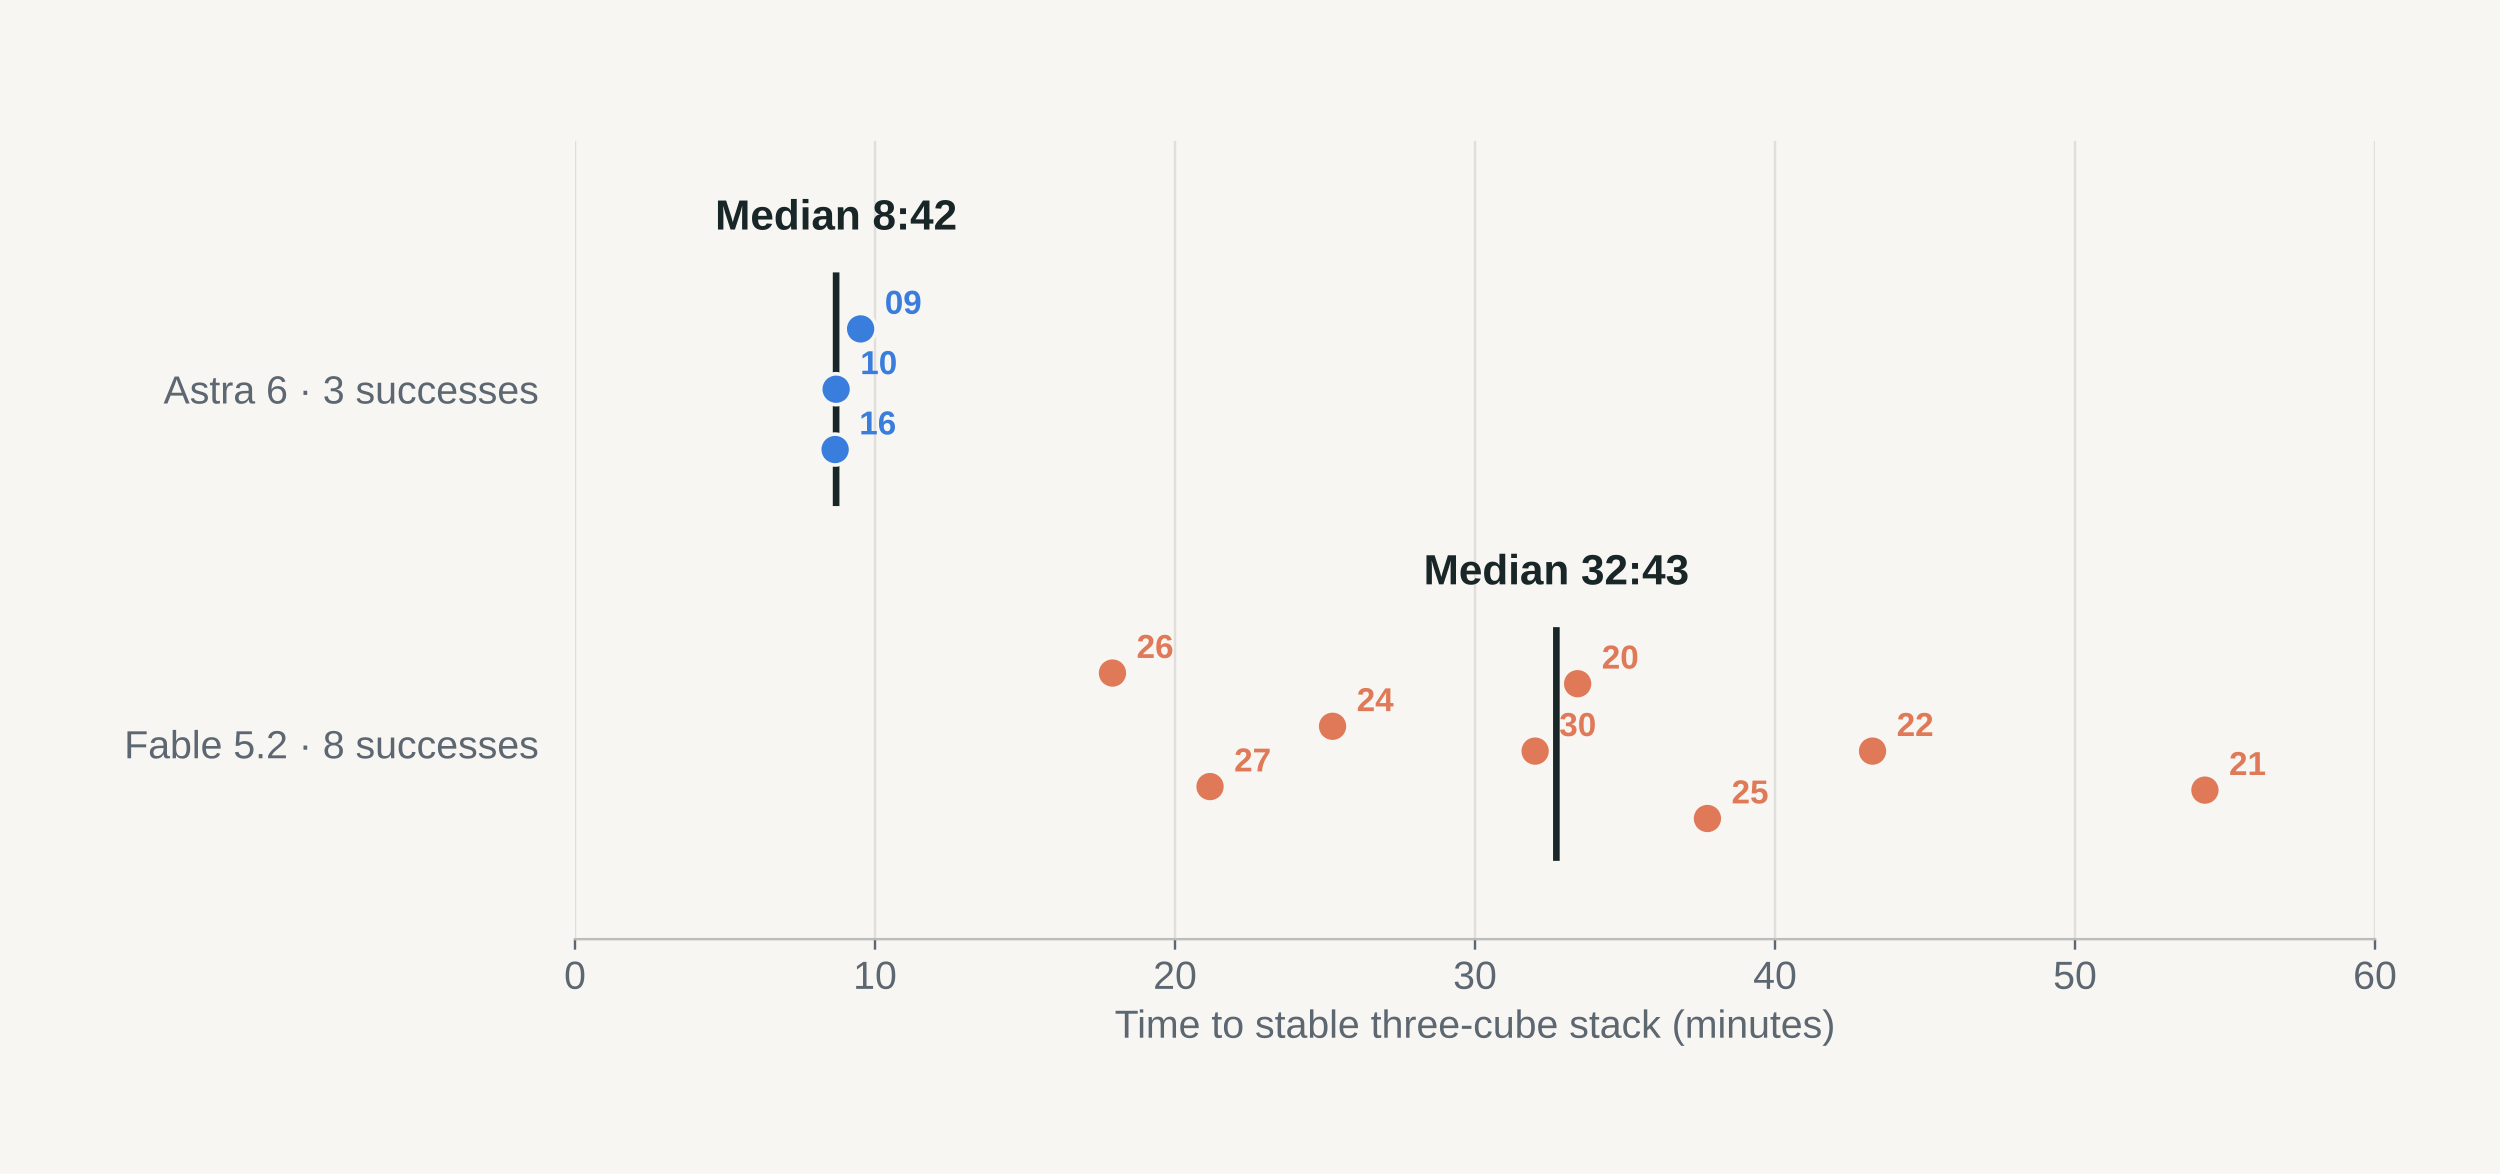
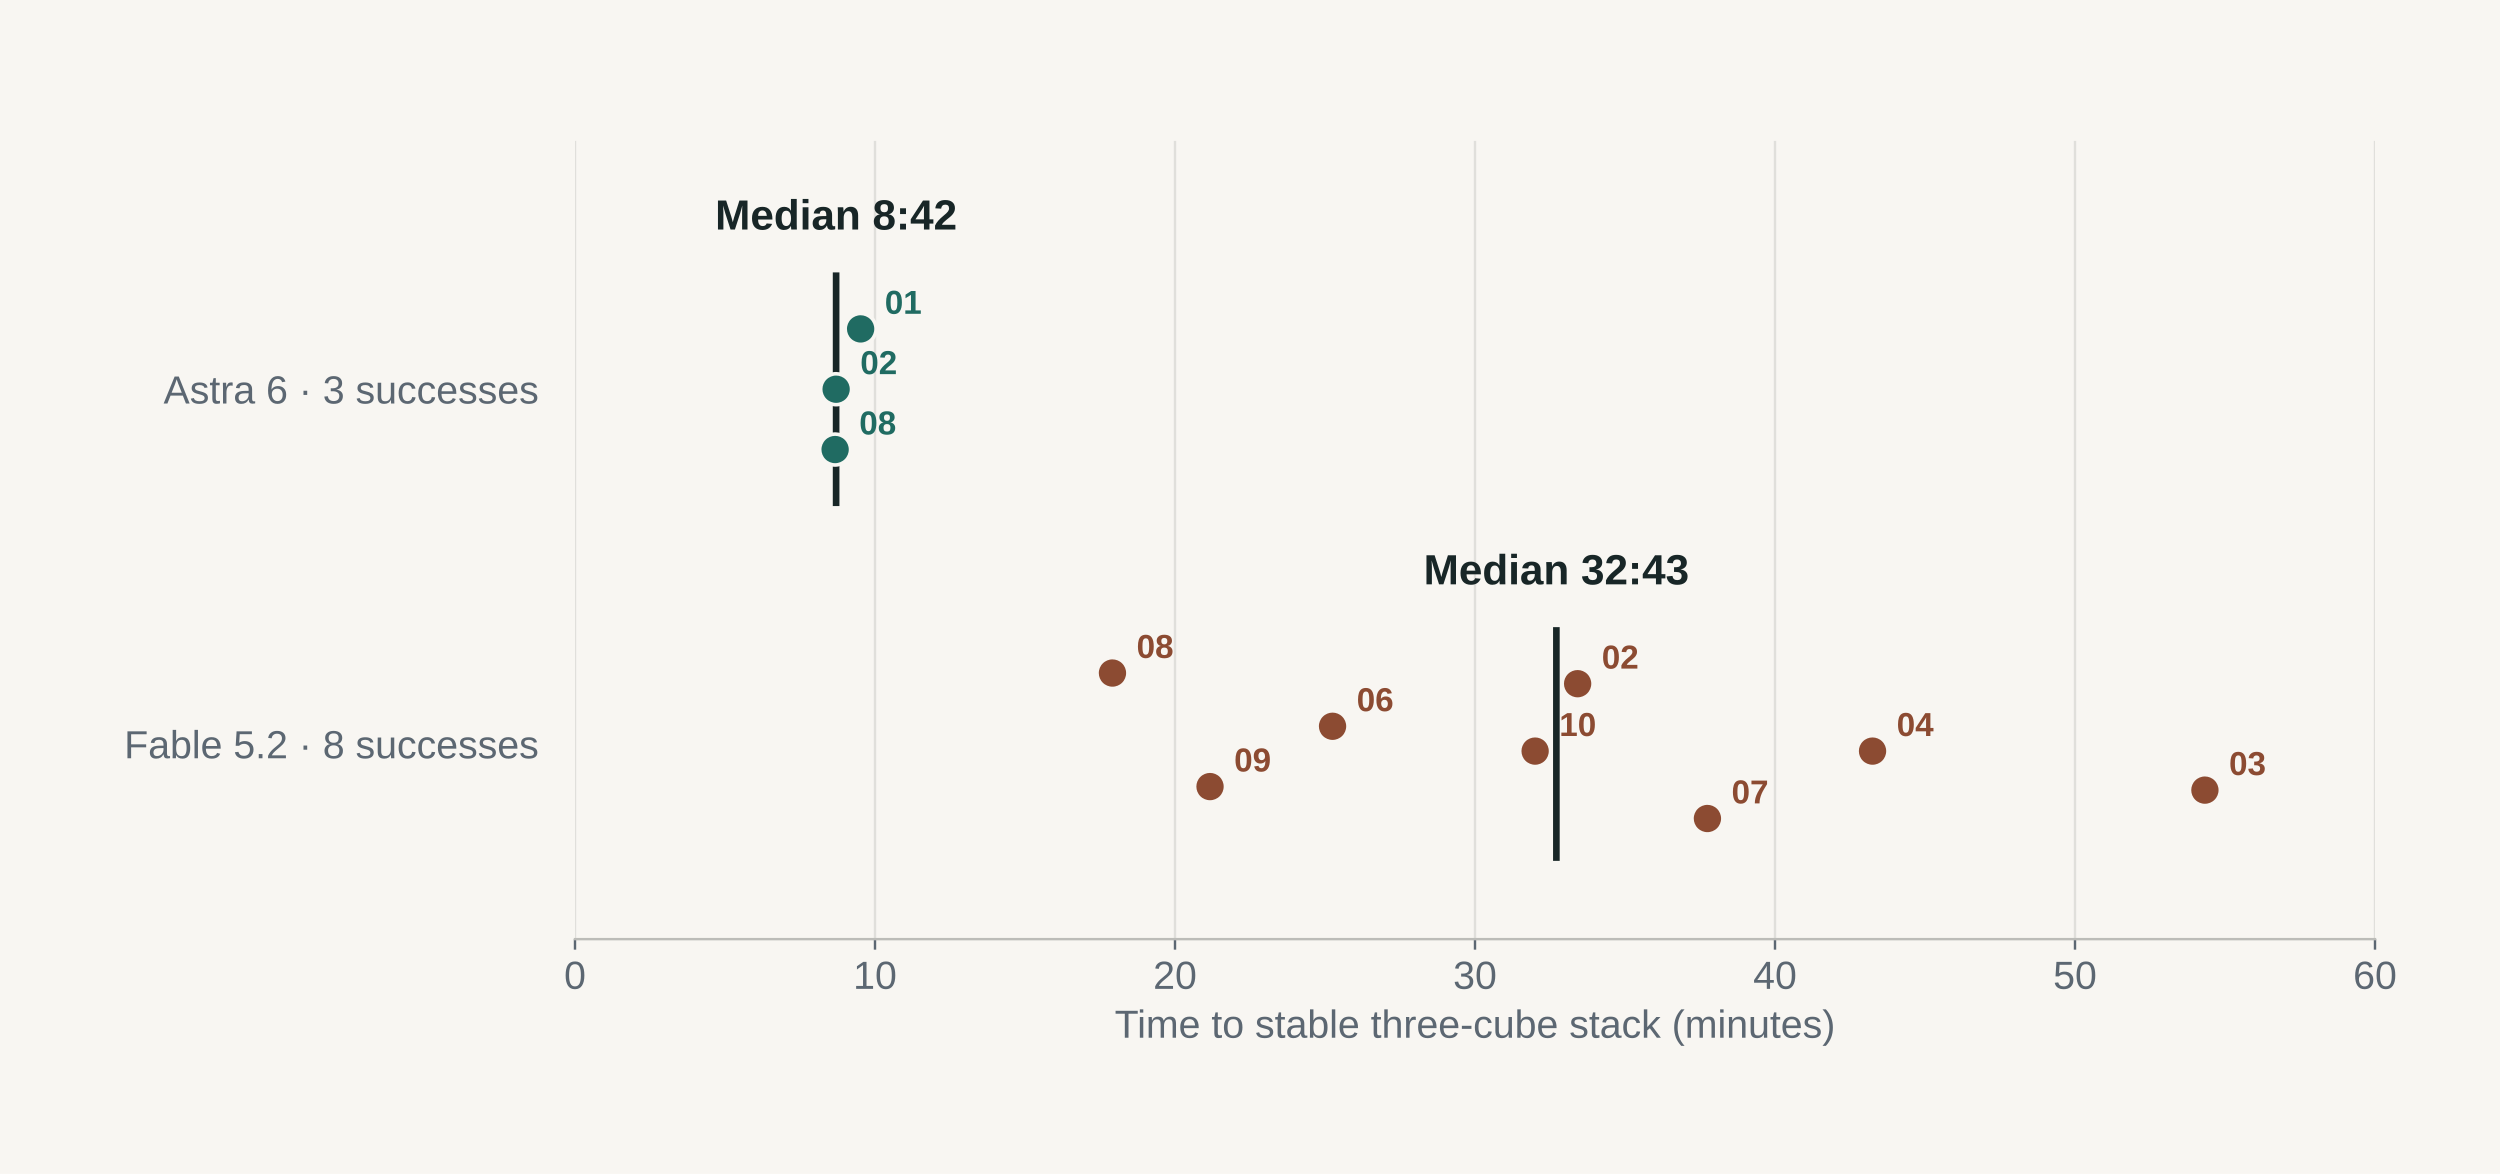
<svg xmlns="http://www.w3.org/2000/svg" xmlns:xlink="http://www.w3.org/1999/xlink" width="828pt" height="388.8pt" viewBox="0 0 828 388.8" version="1.1">
  <defs>
    <style type="text/css">*{stroke-linejoin: round; stroke-linecap: butt}</style>
  </defs>
  <g id="figure_1">
    <g id="patch_1">
-       <path d="M 0 388.8  L 828 388.8  L 828 0  L 0 0  z " style="fill: #f8f6f2" />
+       <path d="M 0 388.8 L 828 388.8 L 828 0 L 0 0 z " style="fill: #f8f6f2" />
    </g>
    <g id="axes_1">
      <g id="patch_2">
-         <path d="M 190.44 311.04  L 786.6 311.04  L 786.6 46.656  L 190.44 46.656  z " style="fill: #f8f6f2" />
+         <path d="M 190.44 311.04 L 786.6 311.04 L 786.6 46.656 L 190.44 46.656 z " style="fill: #f8f6f2" />
      </g>
      <g id="matplotlib.axis_1">
        <g id="xtick_1">
          <g id="line2d_1">
-             <path d="M 190.44 311.04  L 190.44 46.656  " clip-path="url(#p8dd25fc283)" style="fill: none; stroke: #e0dfdb; stroke-width: 0.8; stroke-linecap: square" />
+             <path d="M 190.44 311.04 L 190.44 46.656 " clip-path="url(#p10784788f3)" style="fill: none; stroke: #e0dfdb; stroke-width: 0.8; stroke-linecap: square" />
          </g>
          <g id="line2d_2">
            <defs>
-               <path id="m88374cea3c" d="M 0 0  L 0 3.5  " style="stroke: #5c6772; stroke-width: 0.8" />
+               <path id="m1ee95acb2a" d="M 0 0 L 0 3.5 " style="stroke: #5c6772; stroke-width: 0.8" />
            </defs>
            <g>
-               <use xlink:href="#m88374cea3c" x="190.44" y="311.04" style="fill: #5c6772; stroke: #5c6772; stroke-width: 0.8" />
+               <use xlink:href="#m1ee95acb2a" x="190.44" y="311.04" style="fill: #5c6772; stroke: #5c6772; stroke-width: 0.8" />
            </g>
          </g>
          <g id="text_1">
            <text style="font-size: 13px; font-family: 'Arial'; text-anchor: middle; fill: #5c6772" x="190.44" y="327.504" transform="rotate(-0 190.44 327.5044)">0</text>
          </g>
        </g>
        <g id="xtick_2">
          <g id="line2d_3">
-             <path d="M 289.8 311.04  L 289.8 46.656  " clip-path="url(#p8dd25fc283)" style="fill: none; stroke: #e0dfdb; stroke-width: 0.8; stroke-linecap: square" />
+             <path d="M 289.8 311.04 L 289.8 46.656 " clip-path="url(#p10784788f3)" style="fill: none; stroke: #e0dfdb; stroke-width: 0.8; stroke-linecap: square" />
          </g>
          <g id="line2d_4">
            <g>
-               <use xlink:href="#m88374cea3c" x="289.8" y="311.04" style="fill: #5c6772; stroke: #5c6772; stroke-width: 0.8" />
+               <use xlink:href="#m1ee95acb2a" x="289.8" y="311.04" style="fill: #5c6772; stroke: #5c6772; stroke-width: 0.8" />
            </g>
          </g>
          <g id="text_2">
            <text style="font-size: 13px; font-family: 'Arial'; text-anchor: middle; fill: #5c6772" x="289.8" y="327.504" transform="rotate(-0 289.8 327.5044)">10</text>
          </g>
        </g>
        <g id="xtick_3">
          <g id="line2d_5">
-             <path d="M 389.16 311.04  L 389.16 46.656  " clip-path="url(#p8dd25fc283)" style="fill: none; stroke: #e0dfdb; stroke-width: 0.8; stroke-linecap: square" />
+             <path d="M 389.16 311.04 L 389.16 46.656 " clip-path="url(#p10784788f3)" style="fill: none; stroke: #e0dfdb; stroke-width: 0.8; stroke-linecap: square" />
          </g>
          <g id="line2d_6">
            <g>
-               <use xlink:href="#m88374cea3c" x="389.16" y="311.04" style="fill: #5c6772; stroke: #5c6772; stroke-width: 0.8" />
+               <use xlink:href="#m1ee95acb2a" x="389.16" y="311.04" style="fill: #5c6772; stroke: #5c6772; stroke-width: 0.8" />
            </g>
          </g>
          <g id="text_3">
            <text style="font-size: 13px; font-family: 'Arial'; text-anchor: middle; fill: #5c6772" x="389.16" y="327.504" transform="rotate(-0 389.16 327.5044)">20</text>
          </g>
        </g>
        <g id="xtick_4">
          <g id="line2d_7">
-             <path d="M 488.52 311.04  L 488.52 46.656  " clip-path="url(#p8dd25fc283)" style="fill: none; stroke: #e0dfdb; stroke-width: 0.8; stroke-linecap: square" />
+             <path d="M 488.52 311.04 L 488.52 46.656 " clip-path="url(#p10784788f3)" style="fill: none; stroke: #e0dfdb; stroke-width: 0.8; stroke-linecap: square" />
          </g>
          <g id="line2d_8">
            <g>
-               <use xlink:href="#m88374cea3c" x="488.52" y="311.04" style="fill: #5c6772; stroke: #5c6772; stroke-width: 0.8" />
+               <use xlink:href="#m1ee95acb2a" x="488.52" y="311.04" style="fill: #5c6772; stroke: #5c6772; stroke-width: 0.8" />
            </g>
          </g>
          <g id="text_4">
            <text style="font-size: 13px; font-family: 'Arial'; text-anchor: middle; fill: #5c6772" x="488.52" y="327.504" transform="rotate(-0 488.52 327.5044)">30</text>
          </g>
        </g>
        <g id="xtick_5">
          <g id="line2d_9">
-             <path d="M 587.88 311.04  L 587.88 46.656  " clip-path="url(#p8dd25fc283)" style="fill: none; stroke: #e0dfdb; stroke-width: 0.8; stroke-linecap: square" />
+             <path d="M 587.88 311.04 L 587.88 46.656 " clip-path="url(#p10784788f3)" style="fill: none; stroke: #e0dfdb; stroke-width: 0.8; stroke-linecap: square" />
          </g>
          <g id="line2d_10">
            <g>
-               <use xlink:href="#m88374cea3c" x="587.88" y="311.04" style="fill: #5c6772; stroke: #5c6772; stroke-width: 0.8" />
+               <use xlink:href="#m1ee95acb2a" x="587.88" y="311.04" style="fill: #5c6772; stroke: #5c6772; stroke-width: 0.8" />
            </g>
          </g>
          <g id="text_5">
            <text style="font-size: 13px; font-family: 'Arial'; text-anchor: middle; fill: #5c6772" x="587.88" y="327.504" transform="rotate(-0 587.88 327.5044)">40</text>
          </g>
        </g>
        <g id="xtick_6">
          <g id="line2d_11">
-             <path d="M 687.24 311.04  L 687.24 46.656  " clip-path="url(#p8dd25fc283)" style="fill: none; stroke: #e0dfdb; stroke-width: 0.8; stroke-linecap: square" />
+             <path d="M 687.24 311.04 L 687.24 46.656 " clip-path="url(#p10784788f3)" style="fill: none; stroke: #e0dfdb; stroke-width: 0.8; stroke-linecap: square" />
          </g>
          <g id="line2d_12">
            <g>
-               <use xlink:href="#m88374cea3c" x="687.24" y="311.04" style="fill: #5c6772; stroke: #5c6772; stroke-width: 0.8" />
+               <use xlink:href="#m1ee95acb2a" x="687.24" y="311.04" style="fill: #5c6772; stroke: #5c6772; stroke-width: 0.8" />
            </g>
          </g>
          <g id="text_6">
            <text style="font-size: 13px; font-family: 'Arial'; text-anchor: middle; fill: #5c6772" x="687.24" y="327.504" transform="rotate(-0 687.24 327.5044)">50</text>
          </g>
        </g>
        <g id="xtick_7">
          <g id="line2d_13">
-             <path d="M 786.6 311.04  L 786.6 46.656  " clip-path="url(#p8dd25fc283)" style="fill: none; stroke: #e0dfdb; stroke-width: 0.8; stroke-linecap: square" />
+             <path d="M 786.6 311.04 L 786.6 46.656 " clip-path="url(#p10784788f3)" style="fill: none; stroke: #e0dfdb; stroke-width: 0.8; stroke-linecap: square" />
          </g>
          <g id="line2d_14">
            <g>
-               <use xlink:href="#m88374cea3c" x="786.6" y="311.04" style="fill: #5c6772; stroke: #5c6772; stroke-width: 0.8" />
+               <use xlink:href="#m1ee95acb2a" x="786.6" y="311.04" style="fill: #5c6772; stroke: #5c6772; stroke-width: 0.8" />
            </g>
          </g>
          <g id="text_7">
            <text style="font-size: 13px; font-family: 'Arial'; text-anchor: middle; fill: #5c6772" x="786.6" y="327.504" transform="rotate(-0 786.6 327.5044)">60</text>
          </g>
        </g>
        <g id="text_8">
          <text style="font-size: 13px; font-family: 'Arial'; text-anchor: middle; fill: #5c6772" x="488.52" y="343.705" transform="rotate(-0 488.52 343.7046)">Time to stable three-cube stack (minutes)</text>
        </g>
      </g>
      <g id="matplotlib.axis_2">
        <g id="ytick_1">
          <g id="line2d_15" />
          <g id="text_9">
            <text style="font-size: 13px; font-family: 'Arial'; text-anchor: end; fill: #5c6772" x="178.44" y="133.641" transform="rotate(-0 178.44 133.641)">Astra 6 · 3 successes</text>
          </g>
        </g>
        <g id="ytick_2">
          <g id="line2d_16" />
          <g id="text_10">
            <text style="font-size: 13px; font-family: 'Arial'; text-anchor: end; fill: #5c6772" x="178.44" y="251.145" transform="rotate(-0 178.44 251.145)">Fable 5.2 · 8 successes</text>
          </g>
        </g>
      </g>
      <g id="patch_3">
-         <path d="M 190.44 311.04  L 786.6 311.04  " style="fill: none; stroke: #bcbcb8; stroke-width: 0.8; stroke-linejoin: miter; stroke-linecap: square" />
+         <path d="M 190.44 311.04 L 786.6 311.04 " style="fill: none; stroke: #bcbcb8; stroke-width: 0.8; stroke-linejoin: miter; stroke-linecap: square" />
      </g>
      <g id="text_11">
-         <text style="font-weight: 700; font-size: 11px; font-family: 'Arial'; text-anchor: start; fill: #397ddd" x="293.038" y="103.933" transform="rotate(-0 293.0383 103.9331)">09</text>
+         <text style="font-weight: 700; font-size: 11px; font-family: 'Arial'; text-anchor: start; fill: #206b62" x="293.038" y="103.933" transform="rotate(-0 293.0383 103.9331)">01</text>
      </g>
      <g id="text_12">
-         <text style="font-weight: 700; font-size: 11px; font-family: 'Arial'; text-anchor: start; fill: #397ddd" x="284.92" y="123.909" transform="rotate(-0 284.9202 123.9088)">10</text>
+         <text style="font-weight: 700; font-size: 11px; font-family: 'Arial'; text-anchor: start; fill: #206b62" x="284.92" y="123.909" transform="rotate(-0 284.9202 123.9088)">02</text>
      </g>
      <g id="text_13">
-         <text style="font-weight: 700; font-size: 11px; font-family: 'Arial'; text-anchor: start; fill: #397ddd" x="284.589" y="143.884" transform="rotate(-0 284.5887 143.8845)">16</text>
+         <text style="font-weight: 700; font-size: 11px; font-family: 'Arial'; text-anchor: start; fill: #206b62" x="284.589" y="143.884" transform="rotate(-0 284.5887 143.8845)">08</text>
      </g>
      <g id="line2d_17">
-         <path d="M 276.92 91.308  L 276.92 166.51  " clip-path="url(#p8dd25fc283)" style="fill: none; stroke: #182627; stroke-width: 2.2; stroke-linecap: square" />
+         <path d="M 276.92 91.308 L 276.92 166.51 " clip-path="url(#p10784788f3)" style="fill: none; stroke: #182627; stroke-width: 2.2; stroke-linecap: square" />
      </g>
      <g id="text_14">
        <text style="font-weight: 700; font-size: 14px; font-family: 'Arial'; text-anchor: middle; fill: #182627" x="276.92" y="76.032" transform="rotate(-0 276.9202 76.032)">Median 8:42</text>
      </g>
      <g id="text_15">
-         <text style="font-weight: 700; font-size: 11px; font-family: 'Arial'; text-anchor: start; fill: #df7958" x="530.508" y="221.437" transform="rotate(-0 530.5079 221.4371)">20</text>
+         <text style="font-weight: 700; font-size: 11px; font-family: 'Arial'; text-anchor: start; fill: #8c4b32" x="530.508" y="221.437" transform="rotate(-0 530.5079 221.4371)">02</text>
      </g>
      <g id="text_16">
-         <text style="font-weight: 700; font-size: 11px; font-family: 'Arial'; text-anchor: start; fill: #df7958" x="738.263" y="256.688" transform="rotate(-0 738.2626 256.6883)">21</text>
+         <text style="font-weight: 700; font-size: 11px; font-family: 'Arial'; text-anchor: start; fill: #8c4b32" x="738.263" y="256.688" transform="rotate(-0 738.2626 256.6883)">03</text>
      </g>
      <g id="text_17">
-         <text style="font-weight: 700; font-size: 11px; font-family: 'Arial'; text-anchor: start; fill: #df7958" x="628.182" y="243.763" transform="rotate(-0 628.1824 243.7629)">22</text>
+         <text style="font-weight: 700; font-size: 11px; font-family: 'Arial'; text-anchor: start; fill: #8c4b32" x="628.182" y="243.763" transform="rotate(-0 628.1824 243.7629)">04</text>
      </g>
      <g id="text_18">
-         <text style="font-weight: 700; font-size: 11px; font-family: 'Arial'; text-anchor: start; fill: #df7958" x="449.338" y="235.538" transform="rotate(-0 449.3382 235.5376)">24</text>
+         <text style="font-weight: 700; font-size: 11px; font-family: 'Arial'; text-anchor: start; fill: #8c4b32" x="449.338" y="235.538" transform="rotate(-0 449.3382 235.5376)">06</text>
      </g>
      <g id="text_19">
-         <text style="font-weight: 700; font-size: 11px; font-family: 'Arial'; text-anchor: start; fill: #df7958" x="573.497" y="266.089" transform="rotate(-0 573.4974 266.0886)">25</text>
+         <text style="font-weight: 700; font-size: 11px; font-family: 'Arial'; text-anchor: start; fill: #8c4b32" x="573.497" y="266.089" transform="rotate(-0 573.4974 266.0886)">07</text>
      </g>
      <g id="text_20">
-         <text style="font-weight: 700; font-size: 11px; font-family: 'Arial'; text-anchor: start; fill: #df7958" x="376.446" y="217.912" transform="rotate(-0 376.4465 217.912)">26</text>
+         <text style="font-weight: 700; font-size: 11px; font-family: 'Arial'; text-anchor: start; fill: #8c4b32" x="376.446" y="217.912" transform="rotate(-0 376.4465 217.912)">08</text>
      </g>
      <g id="text_21">
-         <text style="font-weight: 700; font-size: 11px; font-family: 'Arial'; text-anchor: start; fill: #df7958" x="408.758" y="255.513" transform="rotate(-0 408.7578 255.5133)">27</text>
+         <text style="font-weight: 700; font-size: 11px; font-family: 'Arial'; text-anchor: start; fill: #8c4b32" x="408.758" y="255.513" transform="rotate(-0 408.7578 255.5133)">09</text>
      </g>
      <g id="text_22">
-         <text style="font-weight: 700; font-size: 11px; font-family: 'Arial'; text-anchor: start; fill: #df7958" x="516.432" y="243.763" transform="rotate(-0 516.4315 243.7629)">30</text>
+         <text style="font-weight: 700; font-size: 11px; font-family: 'Arial'; text-anchor: start; fill: #8c4b32" x="516.432" y="243.763" transform="rotate(-0 516.4315 243.7629)">10</text>
      </g>
      <g id="line2d_18">
-         <path d="M 515.47 208.812  L 515.47 284.014  " clip-path="url(#p8dd25fc283)" style="fill: none; stroke: #182627; stroke-width: 2.2; stroke-linecap: square" />
+         <path d="M 515.47 208.812 L 515.47 284.014 " clip-path="url(#p10784788f3)" style="fill: none; stroke: #182627; stroke-width: 2.2; stroke-linecap: square" />
      </g>
      <g id="text_23">
        <text style="font-weight: 700; font-size: 14px; font-family: 'Arial'; text-anchor: middle; fill: #182627" x="515.47" y="193.536" transform="rotate(-0 515.4697 193.536)">Median 32:43</text>
      </g>
      <g id="PathCollection_1">
        <defs>
-           <path id="m38d27905e0" d="M 0 5.123  C 1.359 5.123 2.662 4.584 3.623 3.623  C 4.584 2.662 5.123 1.359 5.123 0  C 5.123 -1.359 4.584 -2.662 3.623 -3.623  C 2.662 -4.584 1.359 -5.123 0 -5.123  C -1.359 -5.123 -2.662 -4.584 -3.623 -3.623  C -4.584 -2.662 -5.123 -1.359 -5.123 0  C -5.123 1.359 -4.584 2.662 -3.623 3.623  C -2.662 4.584 -1.359 5.123 0 5.123  z " style="stroke: #f8f6f2; stroke-width: 1.2" />
+           <path id="m405e50aa7d" d="M 0 5.123 C 1.359 5.123 2.662 4.584 3.623 3.623 C 4.584 2.662 5.123 1.359 5.123 0 C 5.123 -1.359 4.584 -2.662 3.623 -3.623 C 2.662 -4.584 1.359 -5.123 0 -5.123 C -1.359 -5.123 -2.662 -4.584 -3.623 -3.623 C -4.584 -2.662 -5.123 -1.359 -5.123 0 C -5.123 1.359 -4.584 2.662 -3.623 3.623 C -2.662 4.584 -1.359 5.123 0 5.123 z " style="stroke: #f8f6f2; stroke-width: 1.2" />
        </defs>
-         <g clip-path="url(#p8dd25fc283)">
-           <use xlink:href="#m38d27905e0" x="285.038" y="108.933" style="fill: #397ddd; stroke: #f8f6f2; stroke-width: 1.2" />
+         <g clip-path="url(#p10784788f3)">
+           <use xlink:href="#m405e50aa7d" x="285.038" y="108.933" style="fill: #206b62; stroke: #f8f6f2; stroke-width: 1.2" />
        </g>
      </g>
      <g id="PathCollection_2">
-         <g clip-path="url(#p8dd25fc283)">
-           <use xlink:href="#m38d27905e0" x="276.92" y="128.909" style="fill: #397ddd; stroke: #f8f6f2; stroke-width: 1.2" />
+         <g clip-path="url(#p10784788f3)">
+           <use xlink:href="#m405e50aa7d" x="276.92" y="128.909" style="fill: #206b62; stroke: #f8f6f2; stroke-width: 1.2" />
        </g>
      </g>
      <g id="PathCollection_3">
-         <g clip-path="url(#p8dd25fc283)">
-           <use xlink:href="#m38d27905e0" x="276.589" y="148.884" style="fill: #397ddd; stroke: #f8f6f2; stroke-width: 1.2" />
+         <g clip-path="url(#p10784788f3)">
+           <use xlink:href="#m405e50aa7d" x="276.589" y="148.884" style="fill: #206b62; stroke: #f8f6f2; stroke-width: 1.2" />
        </g>
      </g>
      <g id="PathCollection_4">
        <defs>
-           <path id="m72714ddc7c" d="M 0 5.123  C 1.359 5.123 2.662 4.584 3.623 3.623  C 4.584 2.662 5.123 1.359 5.123 0  C 5.123 -1.359 4.584 -2.662 3.623 -3.623  C 2.662 -4.584 1.359 -5.123 0 -5.123  C -1.359 -5.123 -2.662 -4.584 -3.623 -3.623  C -4.584 -2.662 -5.123 -1.359 -5.123 0  C -5.123 1.359 -4.584 2.662 -3.623 3.623  C -2.662 4.584 -1.359 5.123 0 5.123  z " style="stroke: #f8f6f2; stroke-width: 1.2" />
+           <path id="mc081039171" d="M 0 5.123 C 1.359 5.123 2.662 4.584 3.623 3.623 C 4.584 2.662 5.123 1.359 5.123 0 C 5.123 -1.359 4.584 -2.662 3.623 -3.623 C 2.662 -4.584 1.359 -5.123 0 -5.123 C -1.359 -5.123 -2.662 -4.584 -3.623 -3.623 C -4.584 -2.662 -5.123 -1.359 -5.123 0 C -5.123 1.359 -4.584 2.662 -3.623 3.623 C -2.662 4.584 -1.359 5.123 0 5.123 z " style="stroke: #f8f6f2; stroke-width: 1.2" />
        </defs>
-         <g clip-path="url(#p8dd25fc283)">
-           <use xlink:href="#m72714ddc7c" x="522.508" y="226.437" style="fill: #df7958; stroke: #f8f6f2; stroke-width: 1.2" />
+         <g clip-path="url(#p10784788f3)">
+           <use xlink:href="#mc081039171" x="522.508" y="226.437" style="fill: #8c4b32; stroke: #f8f6f2; stroke-width: 1.2" />
        </g>
      </g>
      <g id="PathCollection_5">
-         <g clip-path="url(#p8dd25fc283)">
-           <use xlink:href="#m72714ddc7c" x="730.263" y="261.688" style="fill: #df7958; stroke: #f8f6f2; stroke-width: 1.2" />
+         <g clip-path="url(#p10784788f3)">
+           <use xlink:href="#mc081039171" x="730.263" y="261.688" style="fill: #8c4b32; stroke: #f8f6f2; stroke-width: 1.2" />
        </g>
      </g>
      <g id="PathCollection_6">
-         <g clip-path="url(#p8dd25fc283)">
-           <use xlink:href="#m72714ddc7c" x="620.182" y="248.763" style="fill: #df7958; stroke: #f8f6f2; stroke-width: 1.2" />
+         <g clip-path="url(#p10784788f3)">
+           <use xlink:href="#mc081039171" x="620.182" y="248.763" style="fill: #8c4b32; stroke: #f8f6f2; stroke-width: 1.2" />
        </g>
      </g>
      <g id="PathCollection_7">
-         <g clip-path="url(#p8dd25fc283)">
-           <use xlink:href="#m72714ddc7c" x="441.338" y="240.538" style="fill: #df7958; stroke: #f8f6f2; stroke-width: 1.2" />
+         <g clip-path="url(#p10784788f3)">
+           <use xlink:href="#mc081039171" x="441.338" y="240.538" style="fill: #8c4b32; stroke: #f8f6f2; stroke-width: 1.2" />
        </g>
      </g>
      <g id="PathCollection_8">
-         <g clip-path="url(#p8dd25fc283)">
-           <use xlink:href="#m72714ddc7c" x="565.497" y="271.089" style="fill: #df7958; stroke: #f8f6f2; stroke-width: 1.2" />
+         <g clip-path="url(#p10784788f3)">
+           <use xlink:href="#mc081039171" x="565.497" y="271.089" style="fill: #8c4b32; stroke: #f8f6f2; stroke-width: 1.2" />
        </g>
      </g>
      <g id="PathCollection_9">
-         <g clip-path="url(#p8dd25fc283)">
-           <use xlink:href="#m72714ddc7c" x="368.446" y="222.912" style="fill: #df7958; stroke: #f8f6f2; stroke-width: 1.2" />
+         <g clip-path="url(#p10784788f3)">
+           <use xlink:href="#mc081039171" x="368.446" y="222.912" style="fill: #8c4b32; stroke: #f8f6f2; stroke-width: 1.2" />
        </g>
      </g>
      <g id="PathCollection_10">
-         <g clip-path="url(#p8dd25fc283)">
-           <use xlink:href="#m72714ddc7c" x="400.758" y="260.513" style="fill: #df7958; stroke: #f8f6f2; stroke-width: 1.2" />
+         <g clip-path="url(#p10784788f3)">
+           <use xlink:href="#mc081039171" x="400.758" y="260.513" style="fill: #8c4b32; stroke: #f8f6f2; stroke-width: 1.2" />
        </g>
      </g>
      <g id="PathCollection_11">
-         <g clip-path="url(#p8dd25fc283)">
-           <use xlink:href="#m72714ddc7c" x="508.432" y="248.763" style="fill: #df7958; stroke: #f8f6f2; stroke-width: 1.2" />
+         <g clip-path="url(#p10784788f3)">
+           <use xlink:href="#mc081039171" x="508.432" y="248.763" style="fill: #8c4b32; stroke: #f8f6f2; stroke-width: 1.2" />
        </g>
      </g>
    </g>
  </g>
  <defs>
-     <clipPath id="p8dd25fc283">
+     <clipPath id="p10784788f3">
      <rect x="190.44" y="46.656" width="596.16" height="264.384" />
    </clipPath>
  </defs>
</svg>
